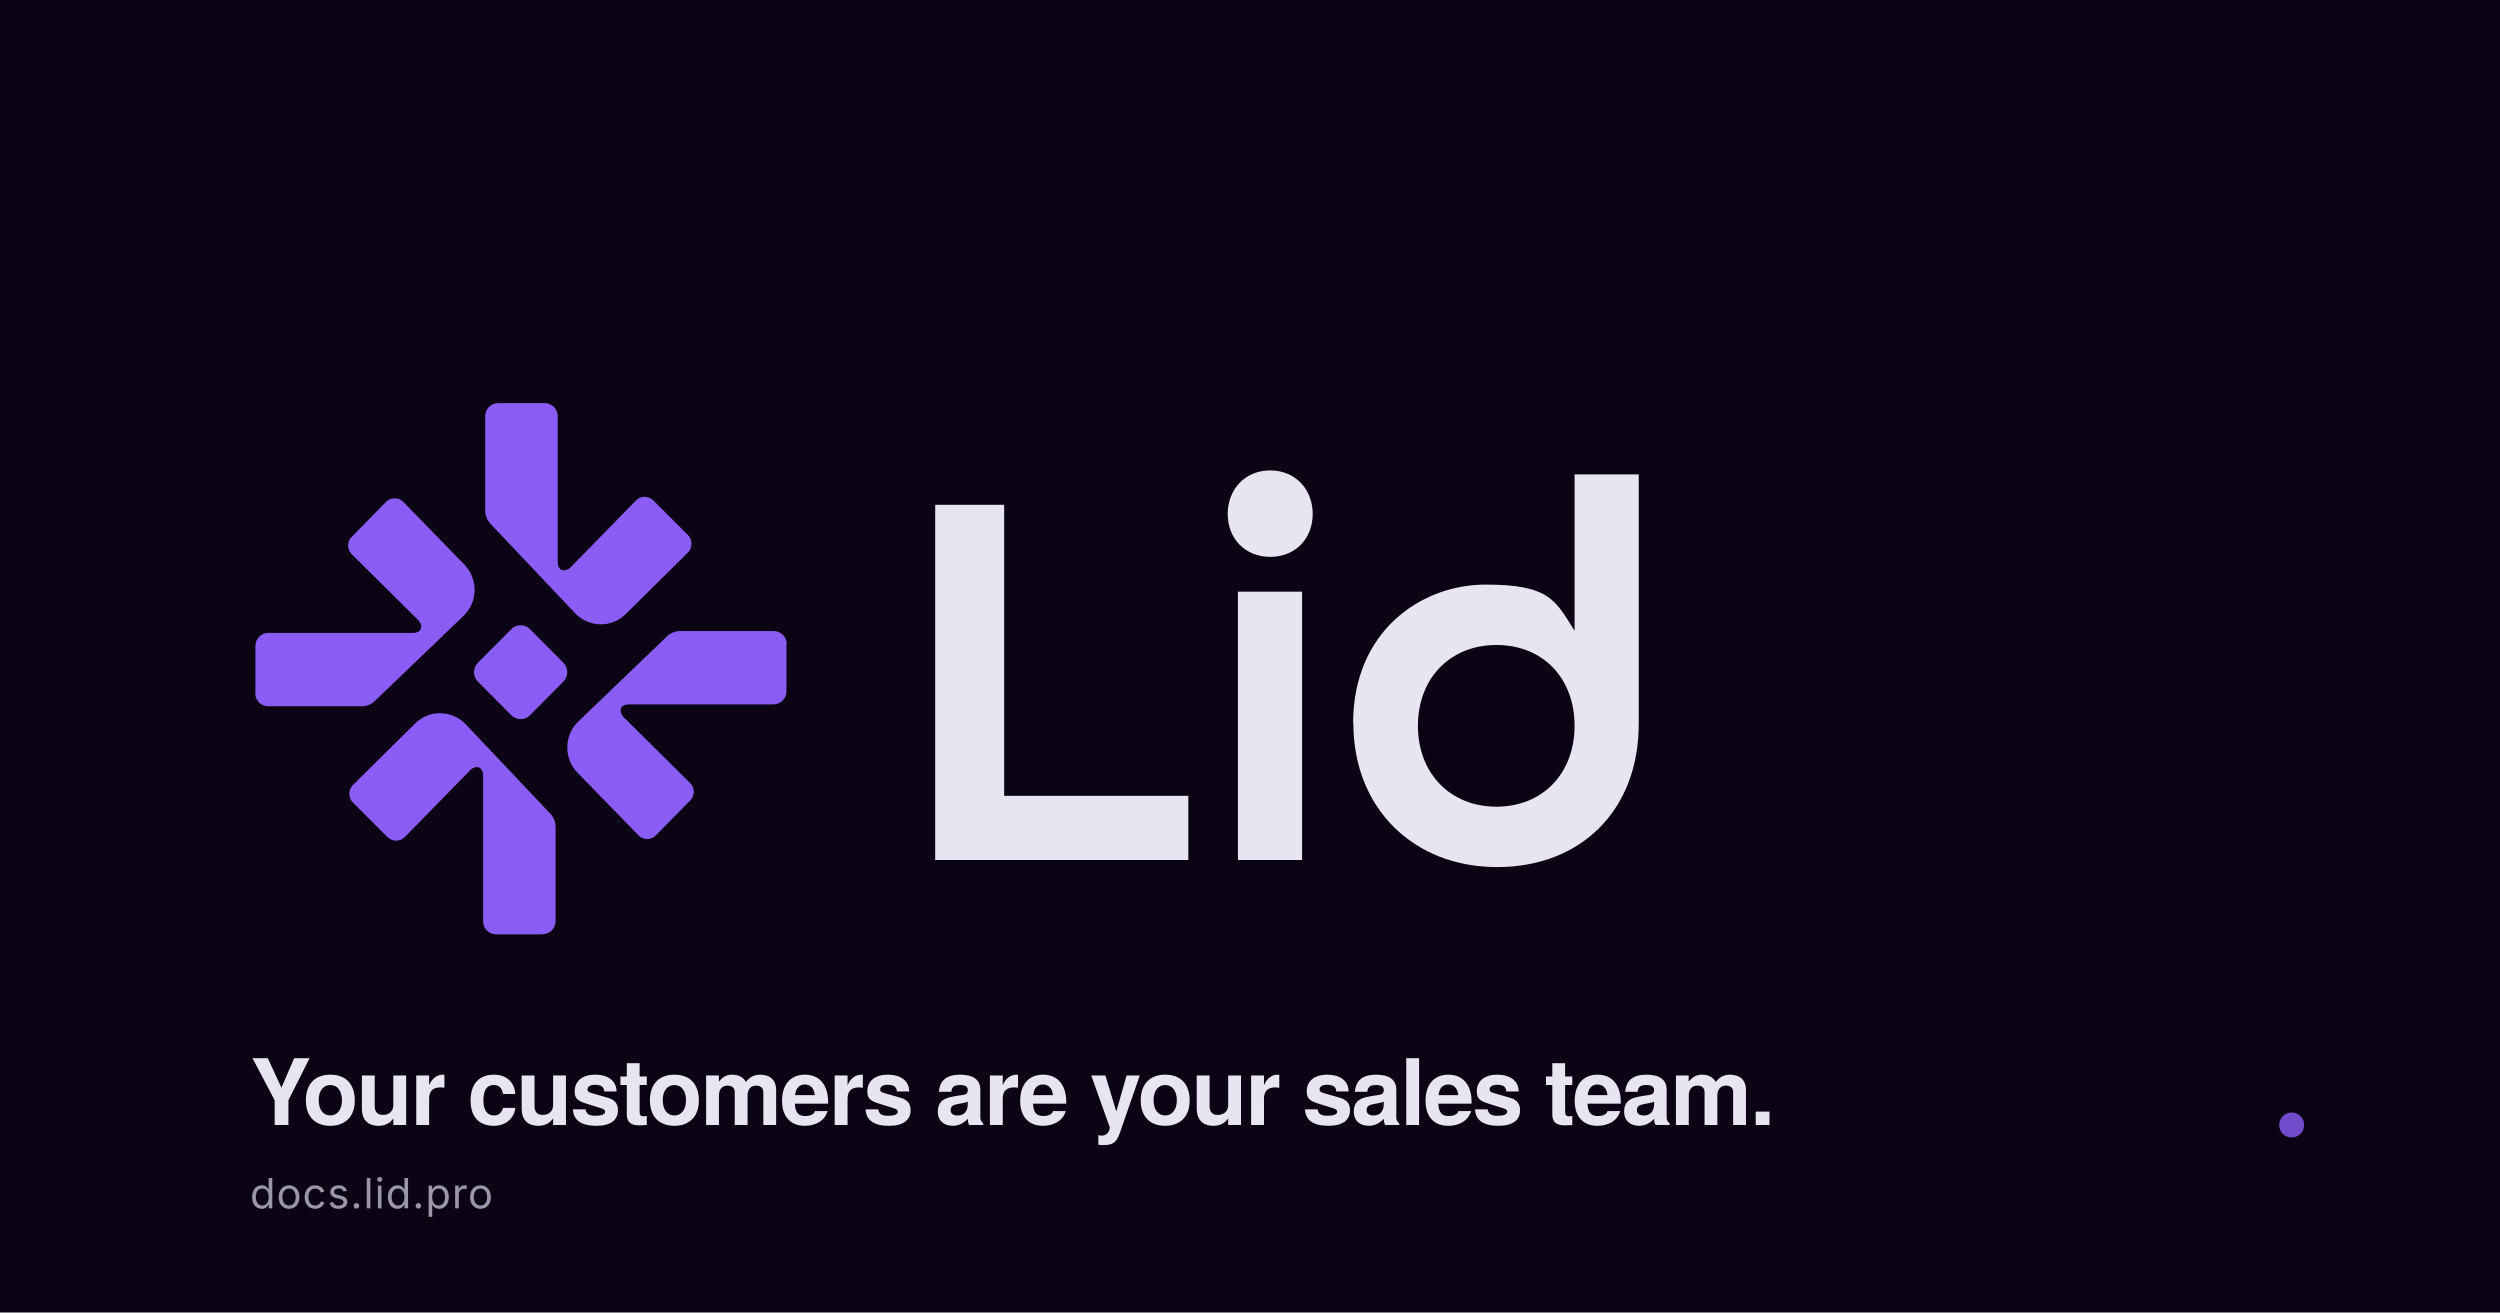
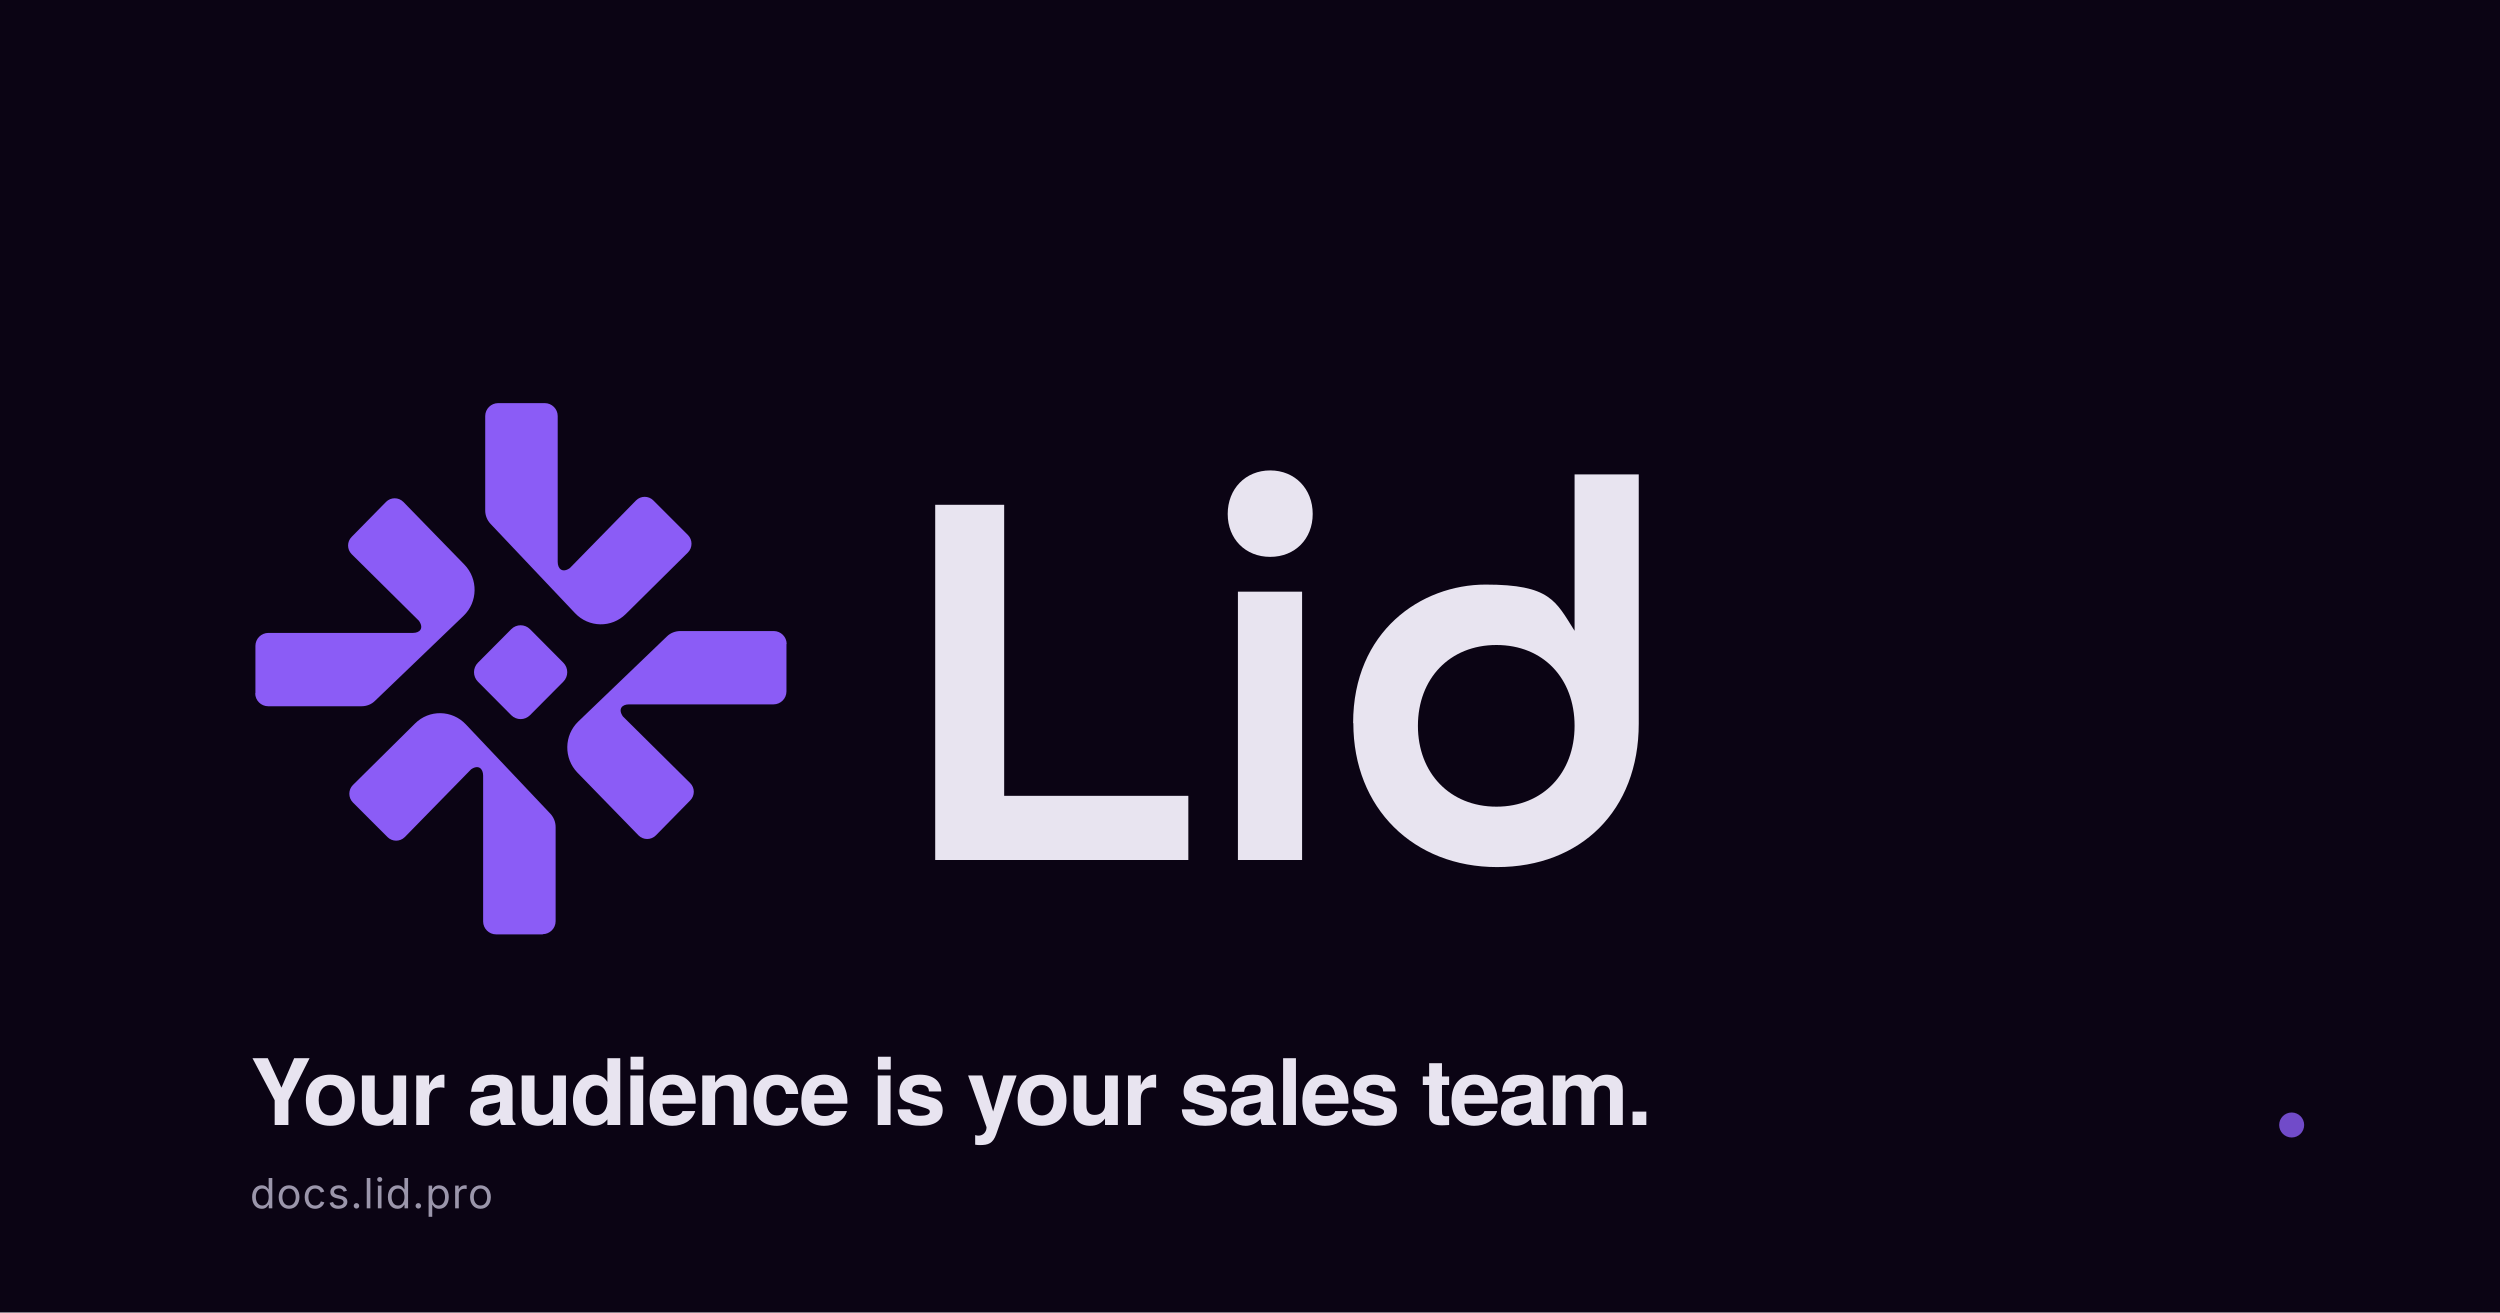
<svg xmlns="http://www.w3.org/2000/svg" viewBox="0 0 1200 630" width="1200" height="630" version="1.1">
  <rect width="1200" height="630" fill="#0B0414" />
  <circle cx="1100" cy="540" r="6" fill="#8B5CF6" opacity="0.8" />
  <g transform="translate(120, 190)">
    <g fill="#8B5CF6">
      <path d="M119,3.5h22.5c3.4,0,6.2,2.8,6.2,6.2v70c0,3.3,2.2,5.5,5.8,3l31.8-32.5c2.3-2.3,6-2.3,8.3,0l16.6,16.6c2.3,2.3,2.3,6.1,0,8.4l-29.8,29.5c-6.8,6.8-17.8,6.6-24.4-.4l-40.5-42.8c-1.7-1.8-2.6-4.1-2.6-6.5V9.7c0-3.4,2.8-6.2,6.2-6.2Z" />
      <path d="M257.5,119.2v22.7c0,3.4-2.8,6.2-6.2,6.2h-69.4c-3.3,0-5.4,2.2-2.9,5.8l32.3,32c2.3,2.3,2.3,6,0,8.3l-16.5,16.8c-2.3,2.3-6,2.3-8.3,0l-29.3-30.1c-6.7-6.9-6.5-18,.4-24.6l42.5-40.8c1.7-1.7,4.1-2.6,6.5-2.6h44.8c3.4,0,6.2,2.8,6.2,6.2h0Z" />
      <path d="M140.6,258.5h-22.5c-3.4,0-6.2-2.8-6.2-6.2v-70c0-3.3-2.2-5.5-5.8-3l-31.8,32.5c-2.3,2.3-6,2.3-8.3,0l-16.6-16.6c-2.3-2.3-2.3-6.1,0-8.4l29.8-29.5c6.8-6.8,17.8-6.6,24.4.4l40.5,42.8c1.7,1.8,2.6,4.1,2.6,6.5v45.2c0,3.4-2.8,6.2-6.2,6.2h0Z" />
      <path d="M2.6,142.7v-22.7c0-3.4,2.8-6.2,6.2-6.2h69.4c3.3,0,5.4-2.2,2.9-5.8l-32.3-32c-2.3-2.3-2.3-6,0-8.3l16.5-16.8c2.3-2.3,6-2.3,8.3,0l29.3,30.1c6.7,6.9,6.5,18-.4,24.6l-42.5,40.8c-1.7,1.7-4,2.6-6.5,2.6H8.7c-3.4,0-6.2-2.8-6.2-6.2Z" />
      <path d="M150.4,128.1l-16-16.1c-2.5-2.5-6.5-2.5-9,0l-16,16.1c-2.5,2.5-2.5,6.6,0,9.1l16,16.1c2.5,2.5,6.5,2.5,9,0l16-16.1c2.5-2.5,2.5-6.6,0-9.1Z" />
    </g>
    <g fill="#E8E4F0">
      <path d="M328.9,52.3h33.1v139.7h88.4v30.8h-121.5V52.3Z" />
      <path d="M469.3,56.7c0-12,8.5-20.9,20.4-20.9s20.4,8.9,20.4,20.9-8.5,20.6-20.4,20.6-20.4-8.6-20.4-20.6ZM474.2,94h30.8v128.8h-30.8V94Z" />
      <path d="M529.5,157.1c0-44.1,32.6-66.5,63.6-66.5s33.6,7.8,42.7,22.2V37.7h30.8v119.7c0,41.7-27.9,68.8-68,68.8s-69-28.2-69-69.1ZM635.8,158.4c0-22.7-15-38.8-37.5-38.8s-37.7,16.2-37.7,38.8,15.3,38.8,37.7,38.8,37.5-16.2,37.5-38.8Z" />
    </g>
  </g>
-   <text x="120" y="540" font-family="'Space Grotesk', 'Helvetica Neue', sans-serif" font-weight="600" font-size="44" letter-spacing="-1" fill="#E8E4F0">Your customers are your sales team.</text>
+   <text x="120" y="540" font-family="'Space Grotesk', 'Helvetica Neue', sans-serif" font-weight="600" font-size="44" letter-spacing="-1" fill="#E8E4F0">Your audience is your sales team.</text>
  <text x="120" y="580" font-family="'Inter', 'Helvetica Neue', sans-serif" font-weight="400" font-size="20" letter-spacing="0.5" fill="#9B96AB">docs.lid.pro</text>
</svg>
